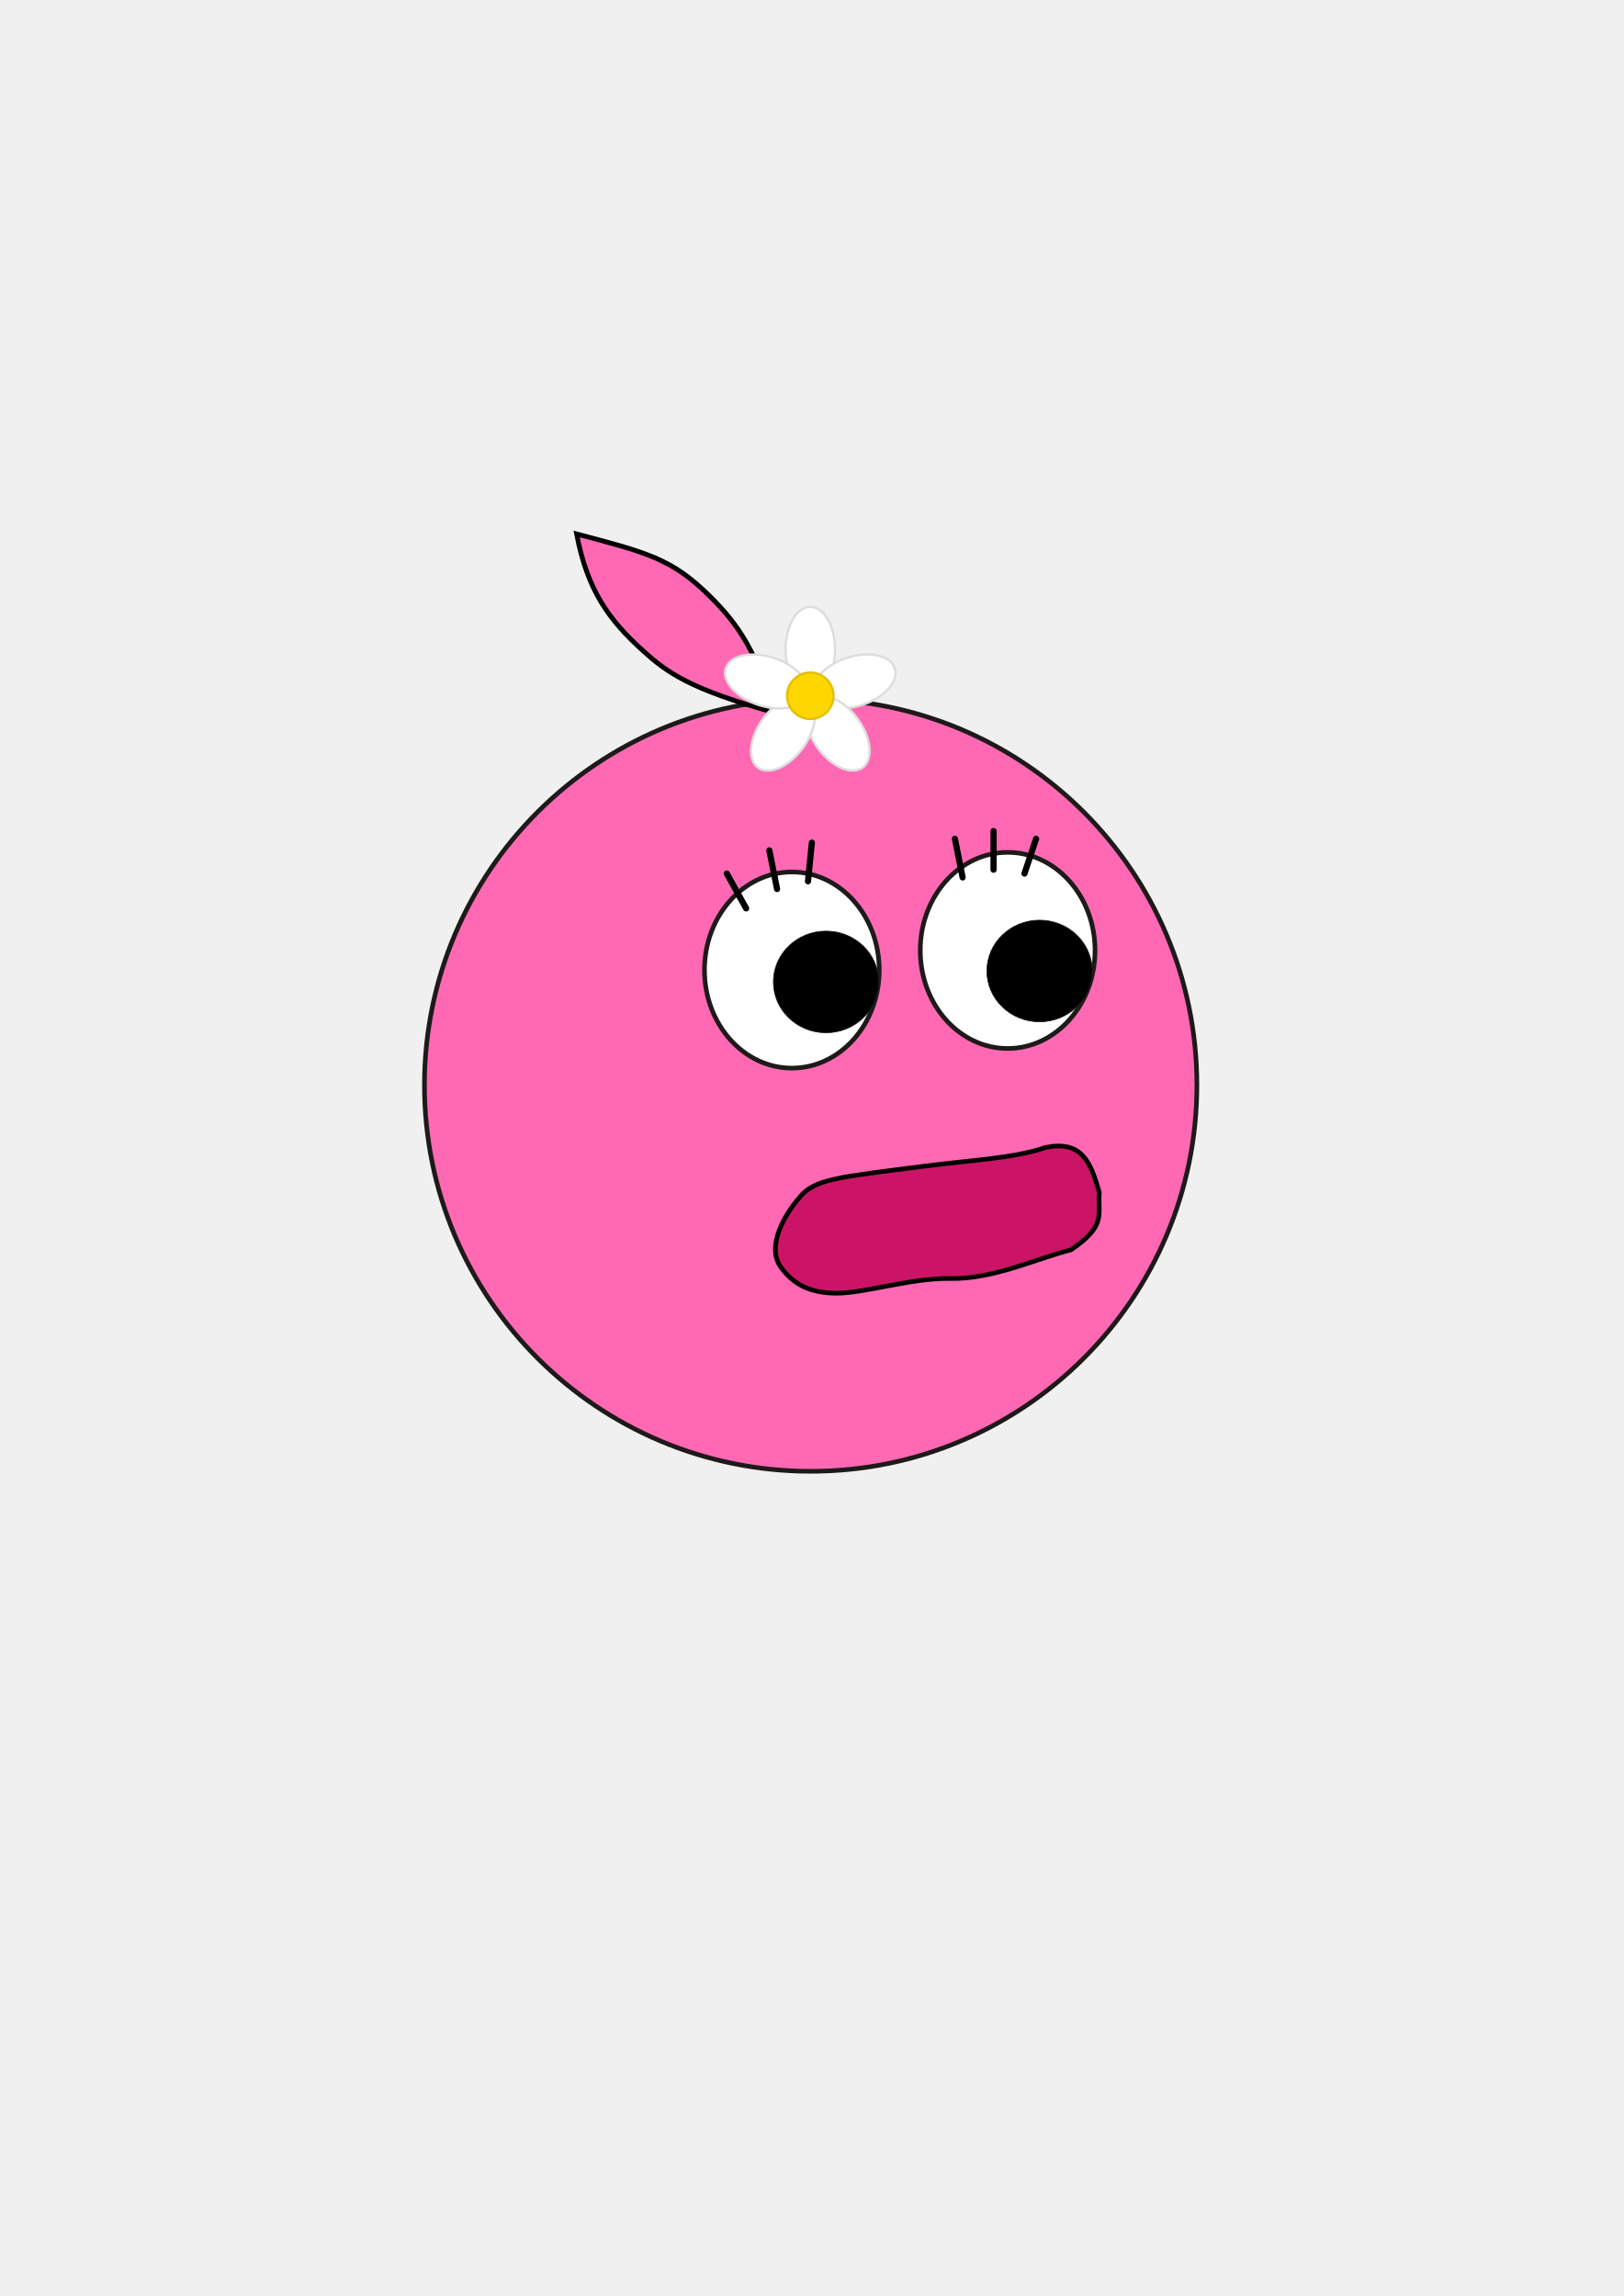
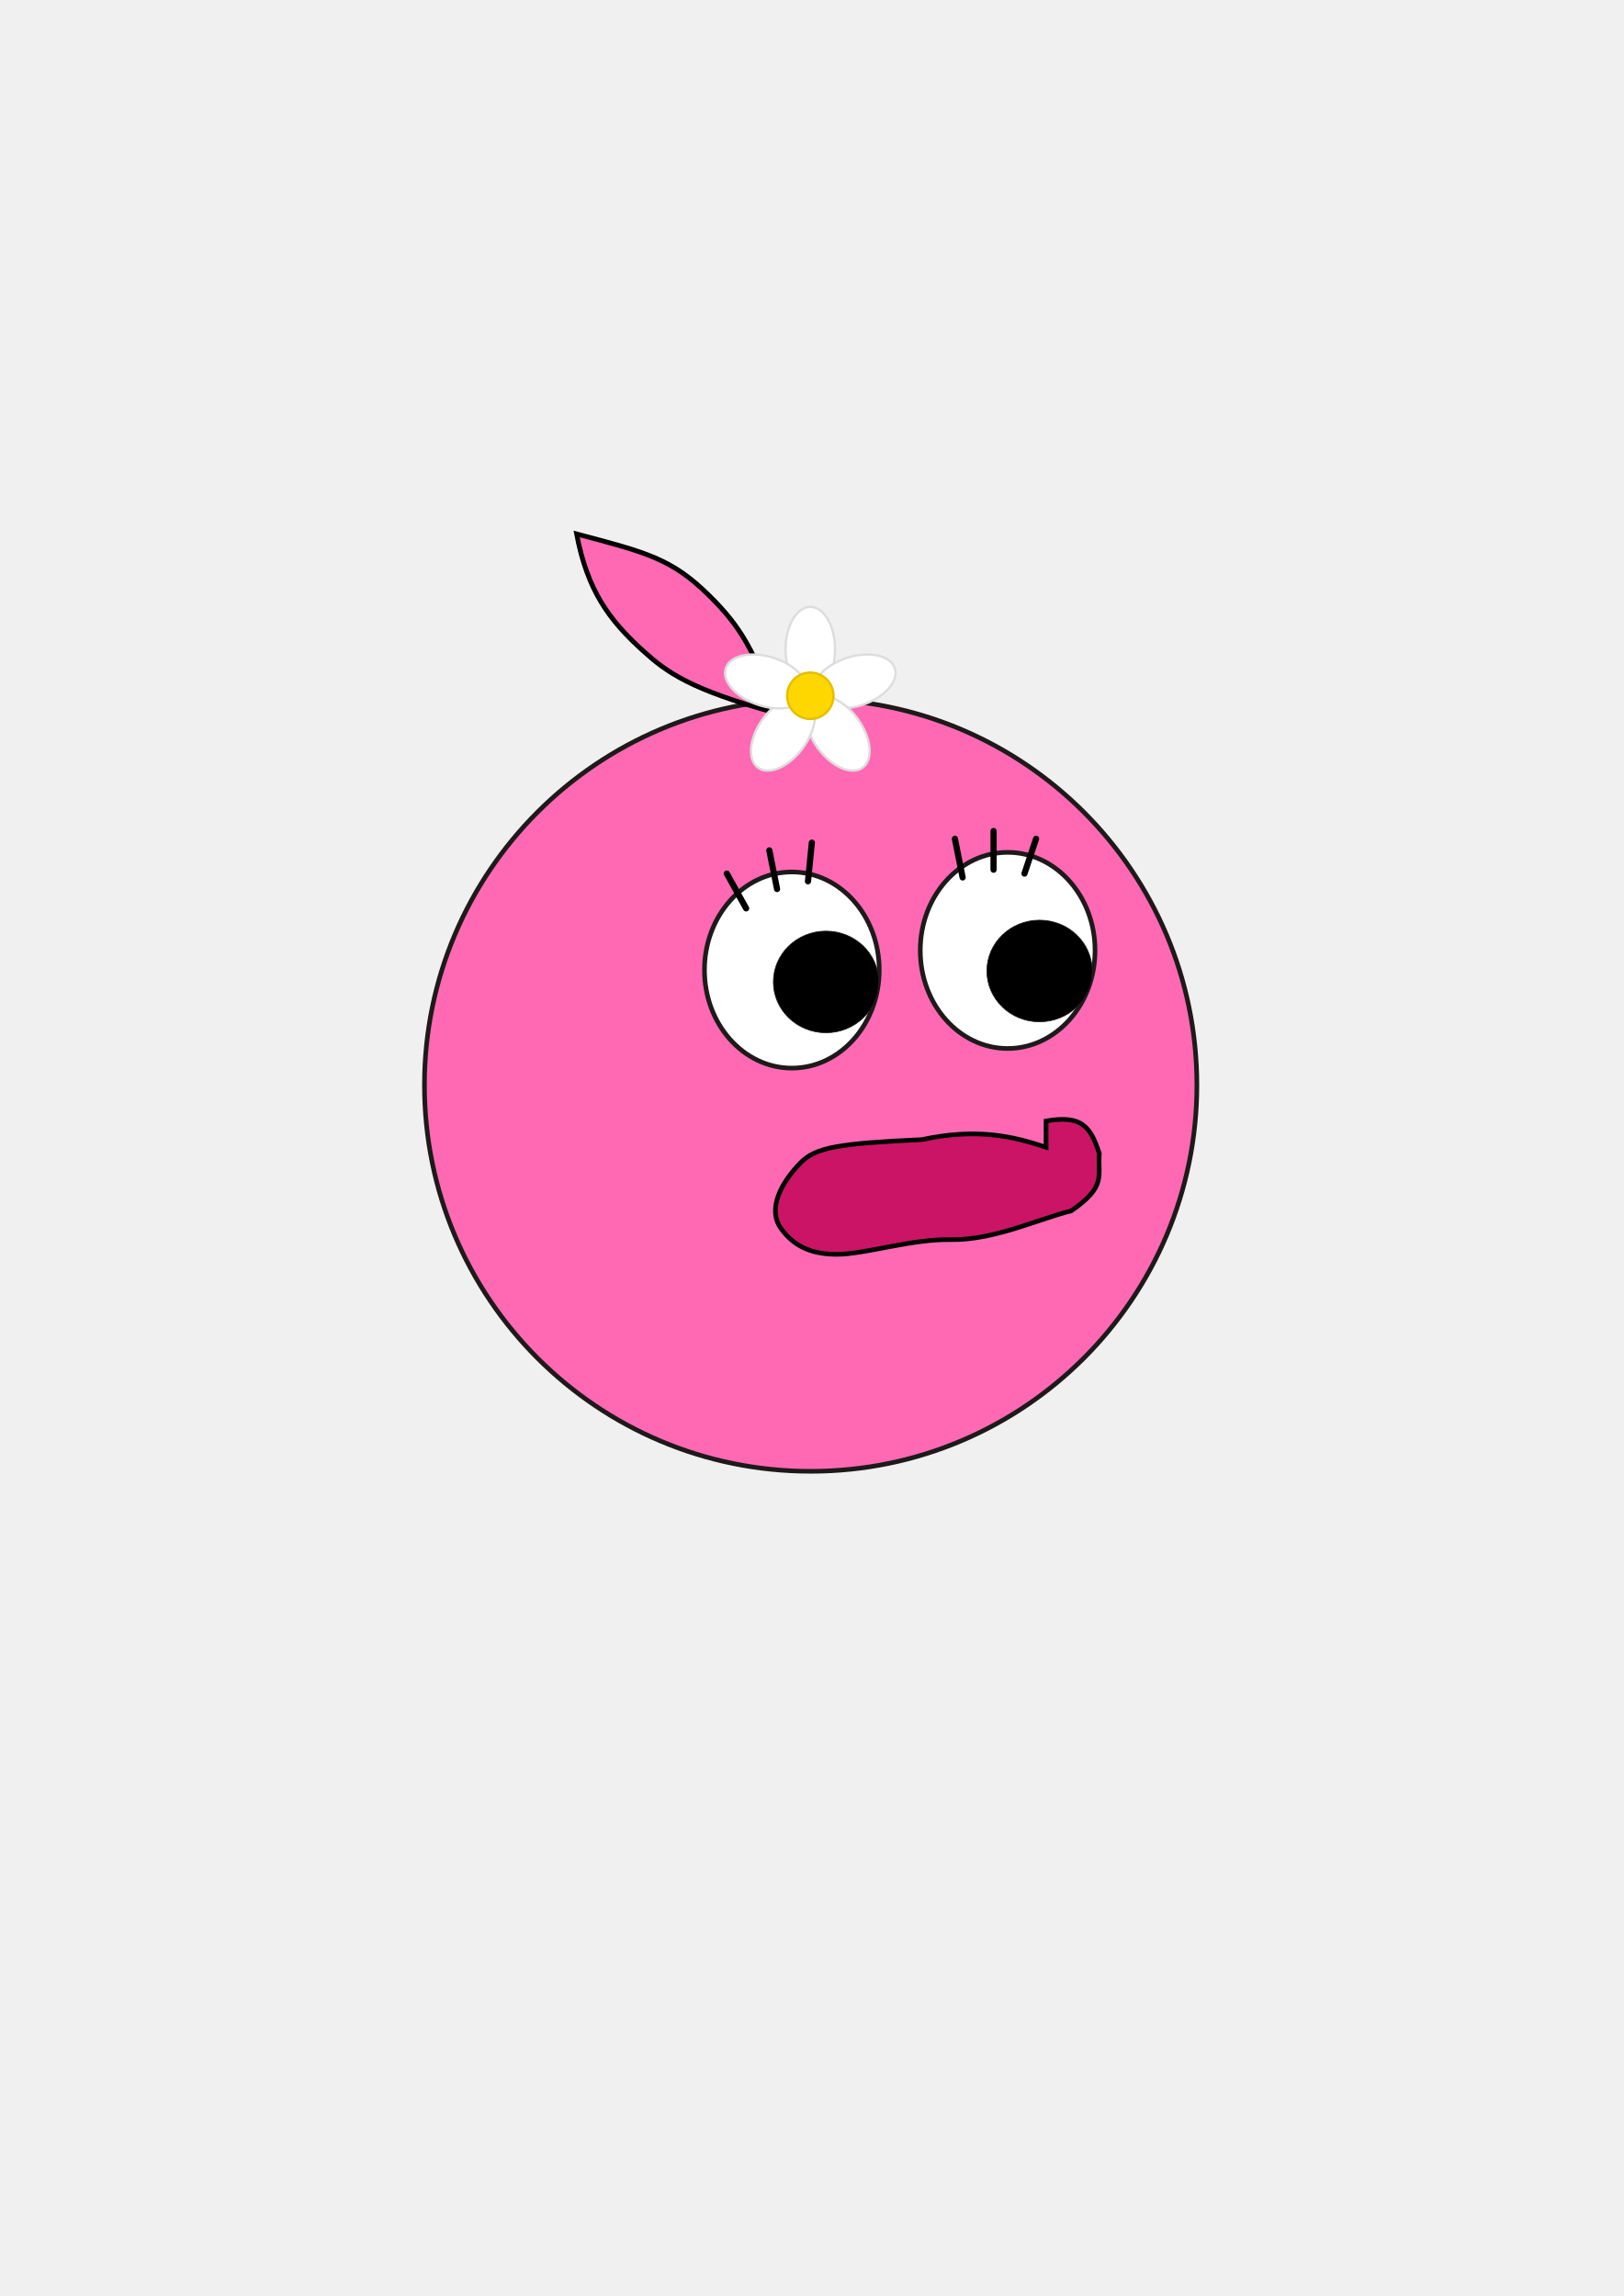
<svg xmlns="http://www.w3.org/2000/svg" width="210mm" height="297mm" viewBox="0 0 210 297" version="1.1" id="svg5">
  <defs id="defs2">
    <linearGradient id="linearGradient13268">
      <stop style="stop-color:#eaeaea;stop-opacity:1;" offset="0" id="stop13266" />
    </linearGradient>
  </defs>
  <g id="layer1">
    <circle style="fill:#ff69b4;stroke:#1e1a1a;stroke-width:0.6;stroke-linejoin:bevel;stroke-miterlimit:3.4;stroke-dasharray:none" id="path577" cx="104.847" cy="140.369" r="49.951" />
    <ellipse style="fill:#ffffff;stroke:#1e1a1a;stroke-width:0.6;stroke-linejoin:bevel;stroke-miterlimit:3.4;stroke-dasharray:none" id="path789" cx="130.324" cy="122.942" rx="11.302" ry="12.686" />
    <ellipse style="fill:#ffffff;stroke:#1e1a1a;stroke-width:0.6;stroke-linejoin:bevel;stroke-miterlimit:3.4;stroke-dasharray:none" id="path789-0" cx="102.414" cy="125.48" rx="11.302" ry="12.686" />
-     <path style="fill:#cc1466;fill-opacity:1;stroke:#000000;stroke-width:0.6;stroke-linecap:butt;stroke-linejoin:miter;stroke-opacity:1;stroke-dasharray:none" d="m 135.293,148.415 c -4.417,1.46 -9.071,1.576 -16.056,2.474 -10.801,1.388 -13.755,1.622 -15.703,3.85 -2.542,2.908 -4.306,6.768 -2.522,9.207 1.555,2.126 3.656,3.337 7.228,3.337 3.572,0 9.726,-1.996 14.679,-1.901 5.582,0.107 11.222,-2.617 15.618,-3.716 4.637,-3.188 3.413,-4.48 3.638,-7.429 -1.137,-4.023 -2.288,-6.706 -6.882,-5.823 z" id="path1369" />
+     <path style="fill:#cc1466;fill-opacity:1;stroke:#000000;stroke-width:0.6;stroke-linecap:butt;stroke-linejoin:miter;stroke-opacity:1;stroke-dasharray:none" d="m 135.293,148.415 c -4.417,-1.5 -9.071,-2.5 -16.056,-1.0 -10.801,0.5 -13.755,1.0 -15.703,3.0 -2.542,2.6 -4.306,6.0 -2.522,8.5 1.555,2.126 3.656,3.337 7.228,3.337 3.572,0 9.726,-1.996 14.679,-1.901 5.582,0.107 11.222,-2.617 15.618,-3.716 4.637,-3.188 3.413,-4.48 3.638,-7.429 -1.137,-3.5 -2.288,-5.0 -6.882,-4.2 z" id="path1369" />
    <ellipse style="fill:#000000;fill-opacity:1;stroke:#1e1a1a;stroke-width:0.093;stroke-linejoin:bevel;stroke-miterlimit:3.4" id="path2097" cx="106.832" cy="127.017" rx="6.809" ry="6.574" />
    <ellipse style="fill:#000000;fill-opacity:1;stroke:#1e1a1a;stroke-width:0.093;stroke-linejoin:bevel;stroke-miterlimit:3.4" id="path2097-3" cx="134.448" cy="125.601" rx="6.809" ry="6.574" />
    <path style="fill:#ff69b4;stroke:#000000;stroke-width:0.623;stroke-linecap:butt;stroke-linejoin:miter;stroke-dasharray:none;stroke-opacity:1" d="M 100.372,92.234 C 97.647,84.289 95.823,81.09 91.735,77.055 86.883,72.267 83.679,71.485 74.577,69.069 c 1.392,7.293 4.159,11.102 8.583,15.108 3.137,2.84 6.089,4.986 17.212,8.057 z" id="path8291" />
    <path style="fill:none;stroke:#000000;stroke-width:0.8;stroke-linecap:round;stroke-linejoin:miter;stroke-opacity:1" d="m 96.5,117.5 -2.5,-4.5" id="eyelash-left-1" />
    <path style="fill:none;stroke:#000000;stroke-width:0.8;stroke-linecap:round;stroke-linejoin:miter;stroke-opacity:1" d="m 100.5,115.0 -1.0,-5.0" id="eyelash-left-2" />
    <path style="fill:none;stroke:#000000;stroke-width:0.8;stroke-linecap:round;stroke-linejoin:miter;stroke-opacity:1" d="m 104.5,114.0 0.5,-5.0" id="eyelash-left-3" />
    <path style="fill:none;stroke:#000000;stroke-width:0.8;stroke-linecap:round;stroke-linejoin:miter;stroke-opacity:1" d="m 124.5,113.5 -1.0,-5.0" id="eyelash-right-1" />
    <path style="fill:none;stroke:#000000;stroke-width:0.8;stroke-linecap:round;stroke-linejoin:miter;stroke-opacity:1" d="m 128.5,112.5 0.0,-5.0" id="eyelash-right-2" />
    <path style="fill:none;stroke:#000000;stroke-width:0.8;stroke-linecap:round;stroke-linejoin:miter;stroke-opacity:1" d="m 132.5,113.0 1.5,-4.5" id="eyelash-right-3" />
    <g id="flower" transform="translate(104.8, 90.0)">
      <ellipse style="fill:#ffffff;fill-opacity:1;stroke:#dddddd;stroke-width:0.3" id="petal-1" cx="0" cy="-6" rx="3.2" ry="5.5" />
      <ellipse style="fill:#ffffff;fill-opacity:1;stroke:#dddddd;stroke-width:0.3" id="petal-2" cx="5.7" cy="-1.85" rx="3.2" ry="5.5" transform="rotate(72, 5.7, -1.85)" />
      <ellipse style="fill:#ffffff;fill-opacity:1;stroke:#dddddd;stroke-width:0.3" id="petal-3" cx="3.53" cy="4.85" rx="3.2" ry="5.5" transform="rotate(144, 3.53, 4.85)" />
      <ellipse style="fill:#ffffff;fill-opacity:1;stroke:#dddddd;stroke-width:0.3" id="petal-4" cx="-3.53" cy="4.85" rx="3.2" ry="5.5" transform="rotate(216, -3.53, 4.85)" />
      <ellipse style="fill:#ffffff;fill-opacity:1;stroke:#dddddd;stroke-width:0.3" id="petal-5" cx="-5.7" cy="-1.85" rx="3.2" ry="5.5" transform="rotate(288, -5.7, -1.85)" />
      <circle style="fill:#ffd700;fill-opacity:1;stroke:#e6be00;stroke-width:0.3" id="flower-center" cx="0" cy="0" r="3.0" />
    </g>
  </g>
</svg>
